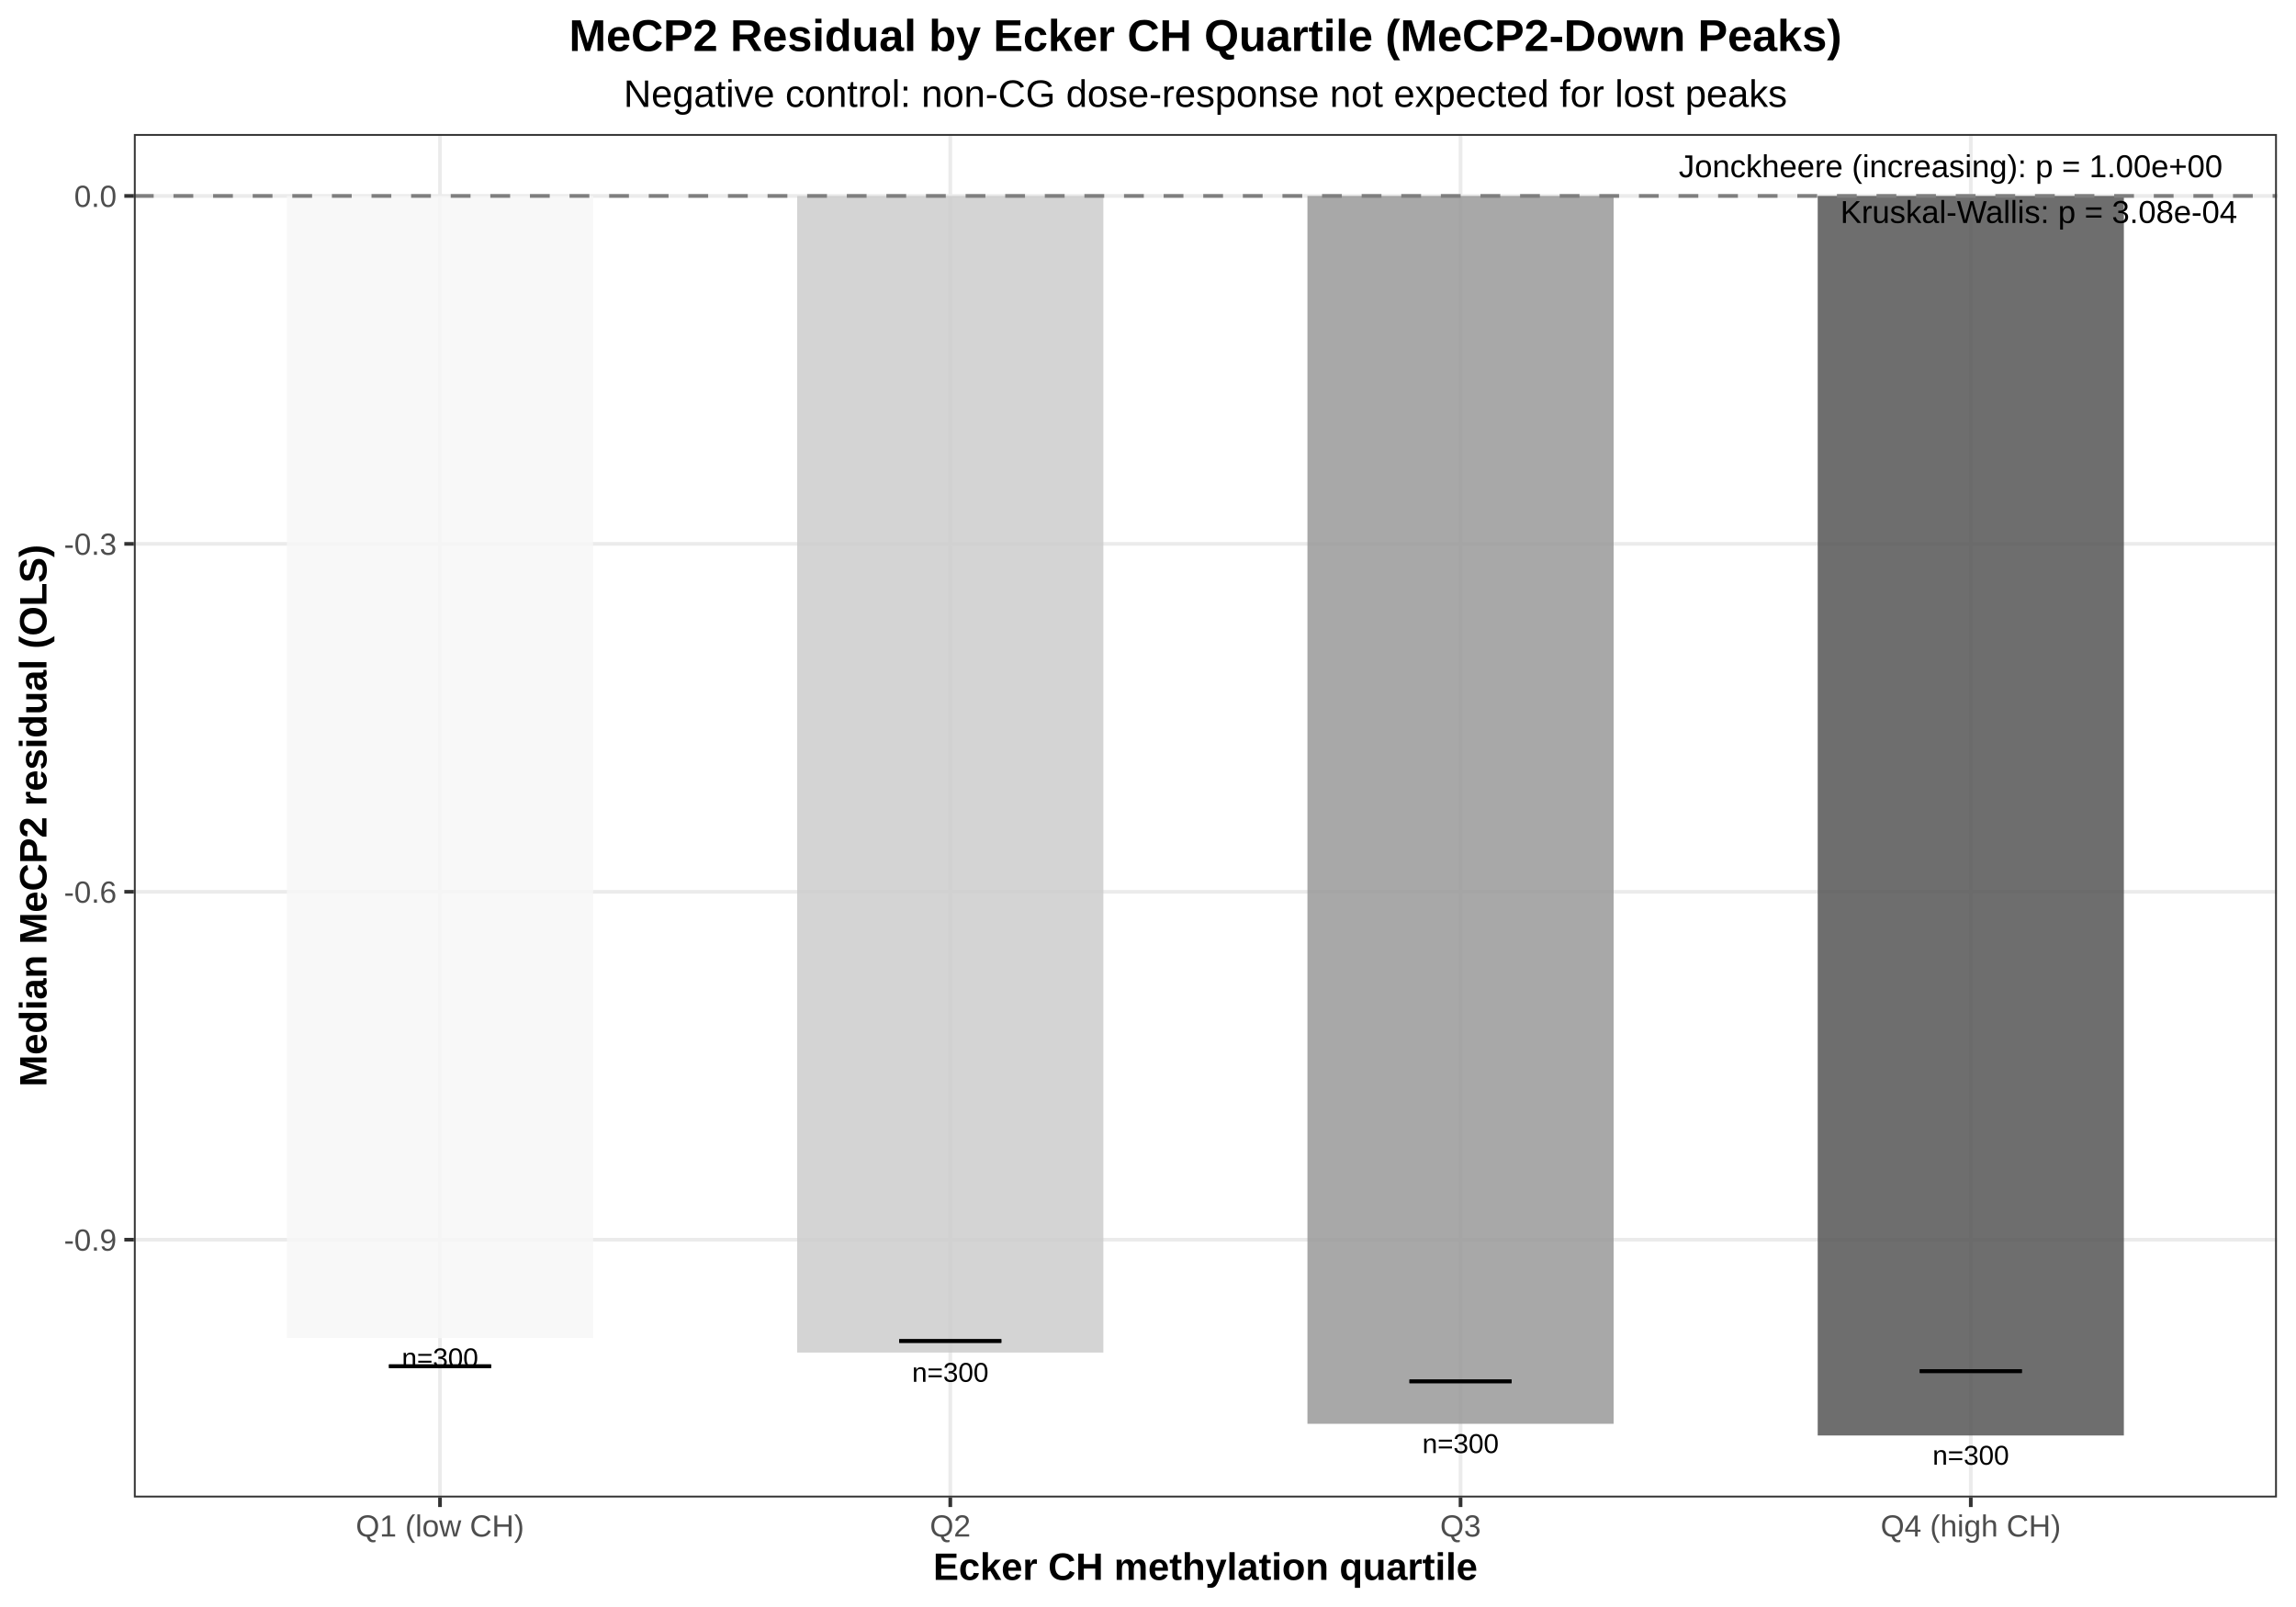
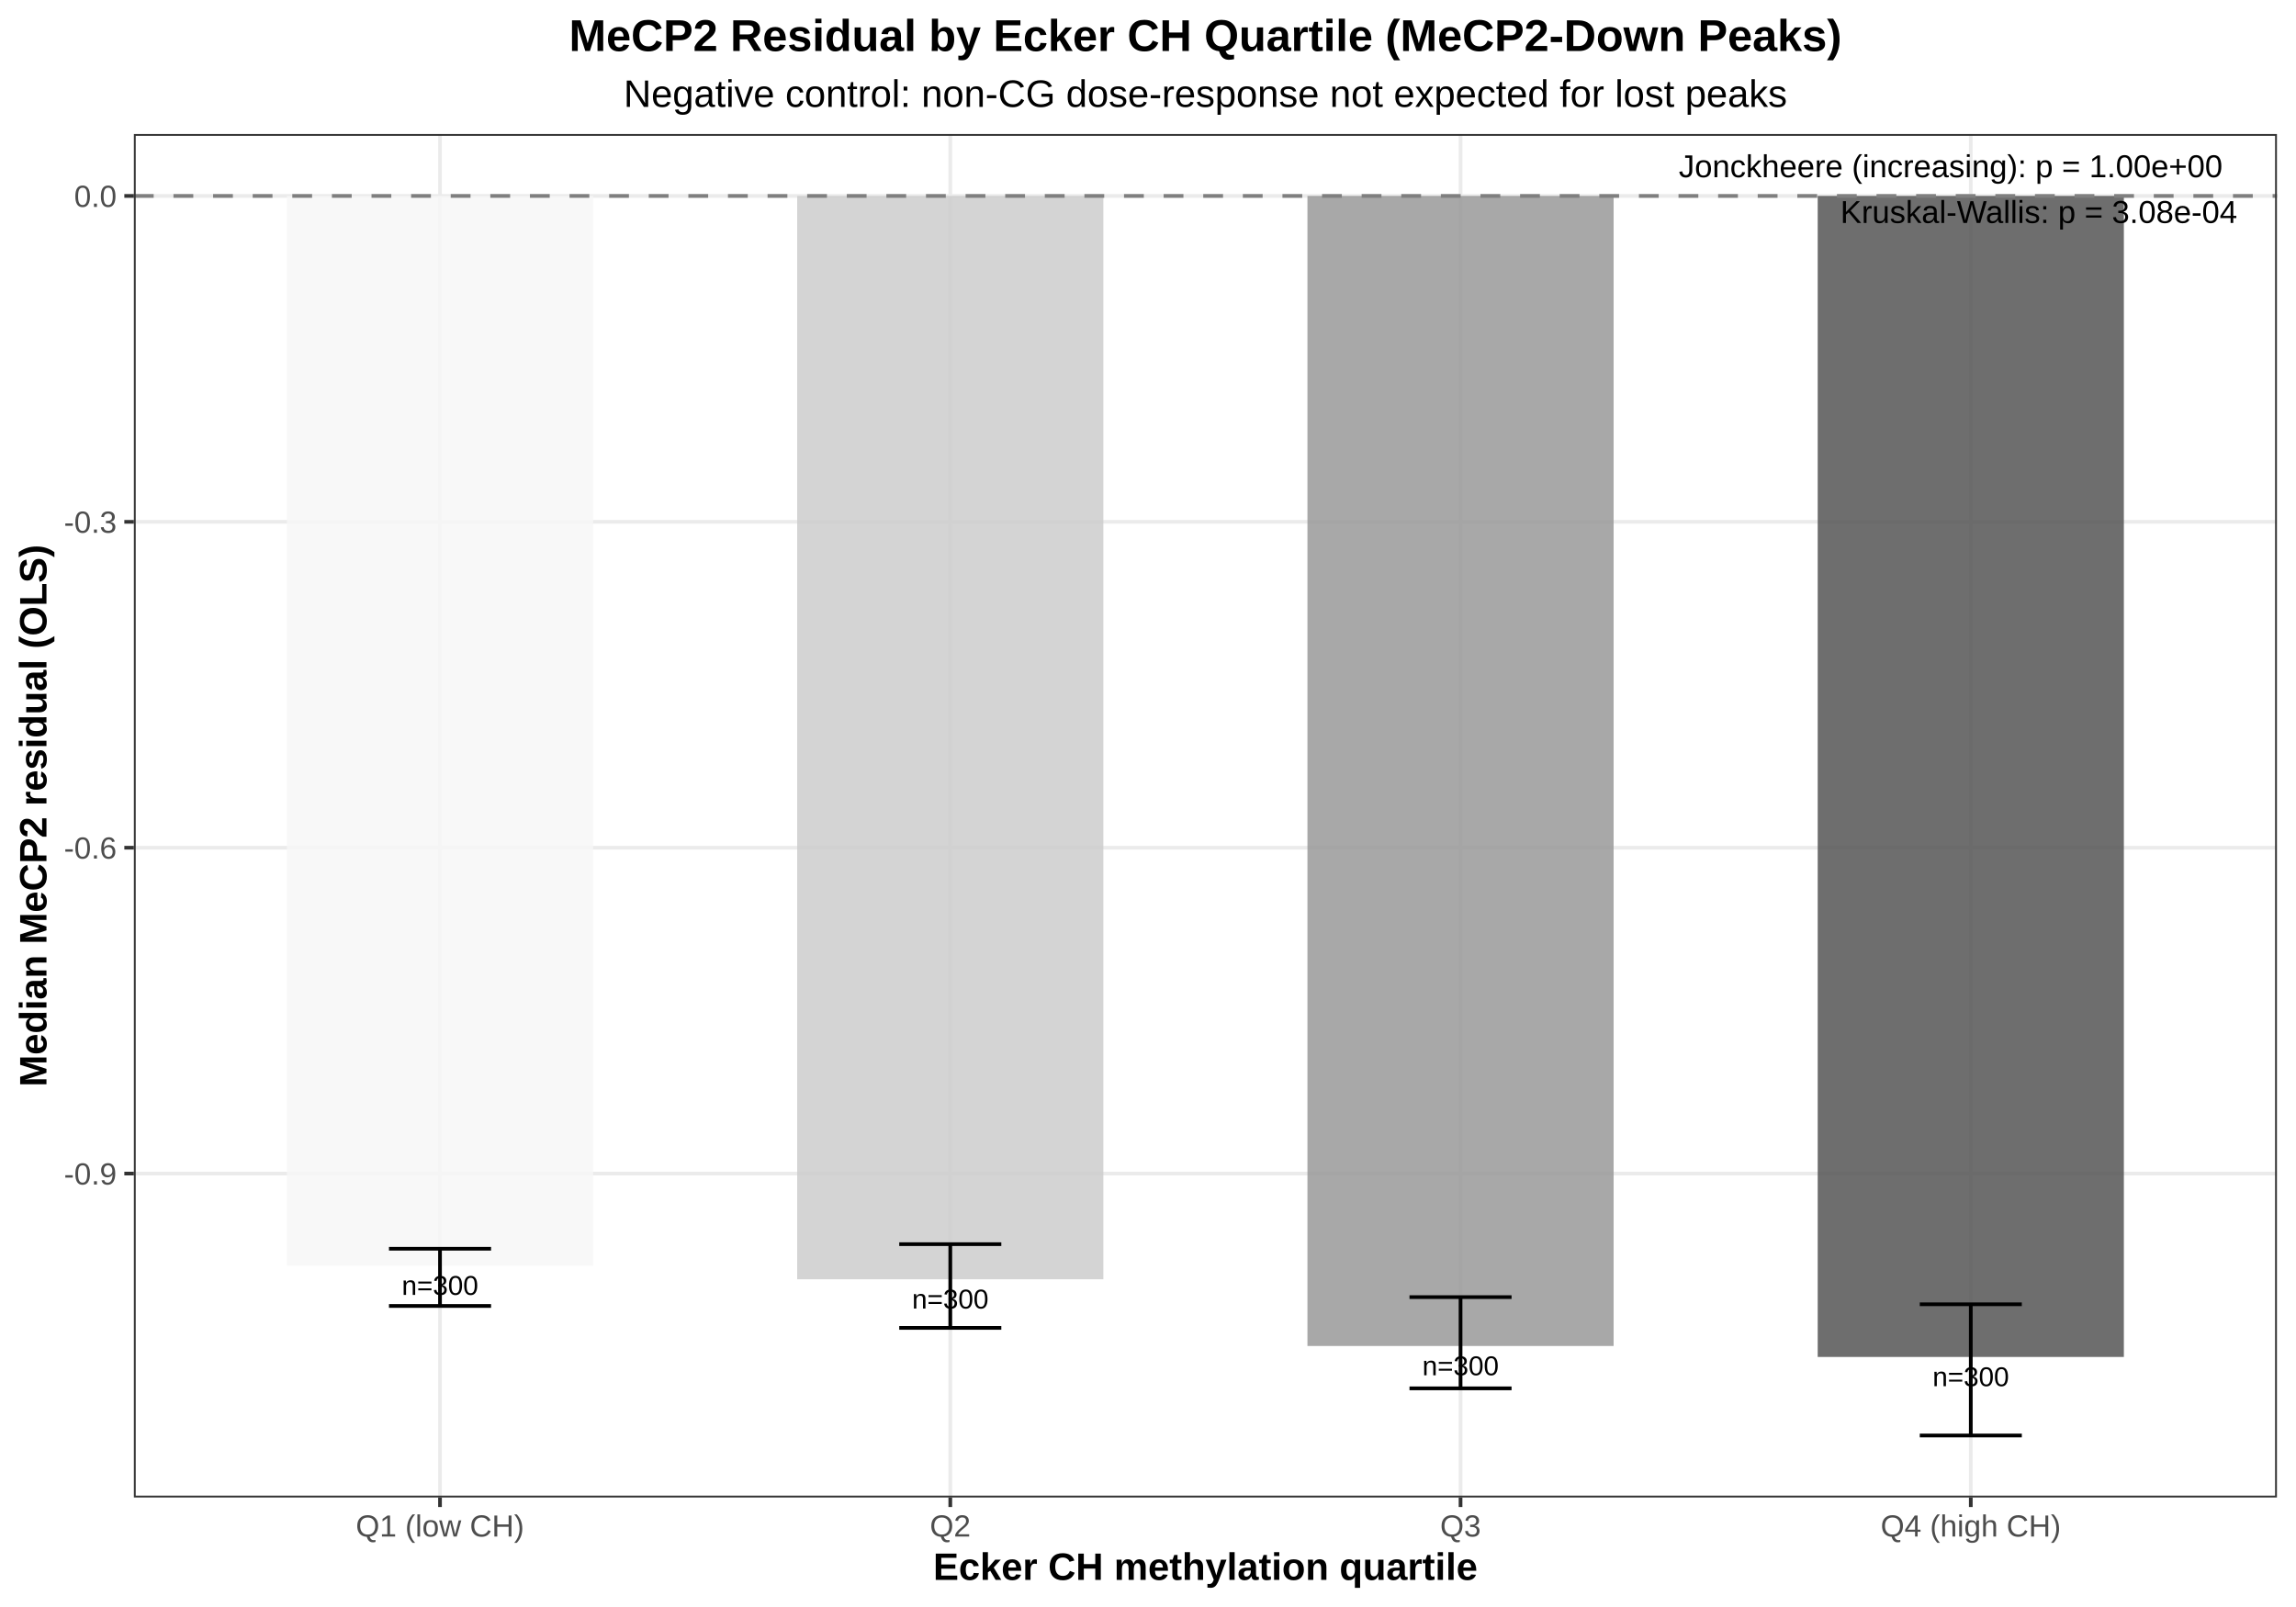
<svg xmlns="http://www.w3.org/2000/svg" width="720.00pt" height="504.00pt" viewBox="0 0 720.00 504.00">
  <g class="svglite">
    <defs>
      <style type="text/css">
    .svglite line, .svglite polyline, .svglite polygon, .svglite path, .svglite rect, .svglite circle {
      fill: none;
      stroke: #000000;
      stroke-linecap: round;
      stroke-linejoin: round;
      stroke-miterlimit: 10.00;
    }
    .svglite text {
      white-space: pre;
    }
    .svglite g.glyphgroup path {
      fill: inherit;
      stroke: none;
    }
  </style>
    </defs>
    <rect width="100%" height="100%" style="stroke: none; fill: #FFFFFF;" />
    <defs>
      <clipPath id="cpMC4wMHw3MjAuMDB8MC4wMHw1MDQuMDA=">
        <rect x="0.00" y="0.00" width="720.00" height="504.00" />
      </clipPath>
    </defs>
    <g clip-path="url(#cpMC4wMHw3MjAuMDB8MC4wMHw1MDQuMDA=)">
      <rect x="0.00" y="-0" width="720.00" height="504.00" style="stroke-width: 1.16; stroke: #FFFFFF; fill: #FFFFFF;" />
    </g>
    <defs>
      <clipPath id="cpNDEuOTh8NzE0LjAyfDQyLjAyfDQ2OS42NQ==">
        <rect x="41.98" y="42.02" width="672.04" height="427.64" />
      </clipPath>
    </defs>
    <g clip-path="url(#cpNDEuOTh8NzE0LjAyfDQyLjAyfDQ2OS42NQ==)">
      <rect x="41.98" y="42.02" width="672.04" height="427.64" style="stroke-width: 1.16; stroke: none; fill: #FFFFFF;" />
-       <polyline points="41.98,388.80 714.02,388.80 " style="stroke-width: 1.16; stroke: #EBEBEB; stroke-linecap: butt;" />
-       <polyline points="41.98,279.69 714.02,279.69 " style="stroke-width: 1.16; stroke: #EBEBEB; stroke-linecap: butt;" />
-       <polyline points="41.98,170.57 714.02,170.57 " style="stroke-width: 1.16; stroke: #EBEBEB; stroke-linecap: butt;" />
+       <polyline points="41.98,368.06 714.02,368.06 " style="stroke-width: 1.16; stroke: #EBEBEB; stroke-linecap: butt;" />
+       <polyline points="41.98,265.86 714.02,265.86 " style="stroke-width: 1.16; stroke: #EBEBEB; stroke-linecap: butt;" />
+       <polyline points="41.98,163.66 714.02,163.66 " style="stroke-width: 1.16; stroke: #EBEBEB; stroke-linecap: butt;" />
      <polyline points="41.98,61.45 714.02,61.45 " style="stroke-width: 1.16; stroke: #EBEBEB; stroke-linecap: butt;" />
      <polyline points="137.98,469.65 137.98,42.02 " style="stroke-width: 1.16; stroke: #EBEBEB; stroke-linecap: butt;" />
      <polyline points="298.00,469.65 298.00,42.02 " style="stroke-width: 1.16; stroke: #EBEBEB; stroke-linecap: butt;" />
      <polyline points="458.01,469.65 458.01,42.02 " style="stroke-width: 1.16; stroke: #EBEBEB; stroke-linecap: butt;" />
      <polyline points="618.02,469.65 618.02,42.02 " style="stroke-width: 1.16; stroke: #EBEBEB; stroke-linecap: butt;" />
-       <rect x="89.98" y="61.45" width="96.01" height="358.18" style="stroke-width: 1.16; stroke: none; stroke-linecap: butt; stroke-linejoin: miter; fill: #F7F7F7; fill-opacity: 0.85;" />
-       <rect x="249.99" y="61.45" width="96.01" height="362.75" style="stroke-width: 1.16; stroke: none; stroke-linecap: butt; stroke-linejoin: miter; fill: #CCCCCC; fill-opacity: 0.85;" />
-       <rect x="410.00" y="61.45" width="96.01" height="385.09" style="stroke-width: 1.16; stroke: none; stroke-linecap: butt; stroke-linejoin: miter; fill: #999999; fill-opacity: 0.85;" />
-       <rect x="570.01" y="61.45" width="96.01" height="388.76" style="stroke-width: 1.16; stroke: none; stroke-linecap: butt; stroke-linejoin: miter; fill: #555555; fill-opacity: 0.85;" />
-       <polyline points="121.98,428.49 153.99,428.49 " style="stroke-width: 1.16; stroke-linecap: butt;" />
-       <polyline points="137.98,428.49 137.98,428.49 " style="stroke-width: 1.16; stroke-linecap: butt;" />
-       <polyline points="121.98,428.49 153.99,428.49 " style="stroke-width: 1.16; stroke-linecap: butt;" />
-       <polyline points="281.99,420.58 314.00,420.58 " style="stroke-width: 1.16; stroke-linecap: butt;" />
-       <polyline points="298.00,420.58 298.00,420.58 " style="stroke-width: 1.16; stroke-linecap: butt;" />
-       <polyline points="281.99,420.58 314.00,420.58 " style="stroke-width: 1.16; stroke-linecap: butt;" />
-       <polyline points="442.00,433.23 474.01,433.23 " style="stroke-width: 1.16; stroke-linecap: butt;" />
-       <polyline points="458.01,433.23 458.01,433.23 " style="stroke-width: 1.16; stroke-linecap: butt;" />
-       <polyline points="442.00,433.23 474.01,433.23 " style="stroke-width: 1.16; stroke-linecap: butt;" />
-       <polyline points="602.02,430.03 634.02,430.03 " style="stroke-width: 1.16; stroke-linecap: butt;" />
-       <polyline points="618.02,430.03 618.02,430.03 " style="stroke-width: 1.16; stroke-linecap: butt;" />
-       <polyline points="602.02,430.03 634.02,430.03 " style="stroke-width: 1.16; stroke-linecap: butt;" />
+       <rect x="89.98" y="61.45" width="96.01" height="335.49" style="stroke-width: 1.16; stroke: none; stroke-linecap: butt; stroke-linejoin: miter; fill: #F7F7F7; fill-opacity: 0.85;" />
+       <rect x="249.99" y="61.45" width="96.01" height="339.77" style="stroke-width: 1.16; stroke: none; stroke-linecap: butt; stroke-linejoin: miter; fill: #CCCCCC; fill-opacity: 0.85;" />
+       <rect x="410.00" y="61.45" width="96.01" height="360.69" style="stroke-width: 1.16; stroke: none; stroke-linecap: butt; stroke-linejoin: miter; fill: #999999; fill-opacity: 0.85;" />
+       <rect x="570.01" y="61.45" width="96.01" height="364.13" style="stroke-width: 1.16; stroke: none; stroke-linecap: butt; stroke-linejoin: miter; fill: #555555; fill-opacity: 0.85;" />
+       <polyline points="121.98,391.64 153.99,391.64 " style="stroke-width: 1.16; stroke-linecap: butt;" />
+       <polyline points="137.98,391.64 137.98,409.58 " style="stroke-width: 1.16; stroke-linecap: butt;" />
+       <polyline points="121.98,409.58 153.99,409.58 " style="stroke-width: 1.16; stroke-linecap: butt;" />
+       <polyline points="281.99,390.20 314.00,390.20 " style="stroke-width: 1.16; stroke-linecap: butt;" />
+       <polyline points="298.00,390.20 298.00,416.46 " style="stroke-width: 1.16; stroke-linecap: butt;" />
+       <polyline points="281.99,416.46 314.00,416.46 " style="stroke-width: 1.16; stroke-linecap: butt;" />
+       <polyline points="442.00,406.81 474.01,406.81 " style="stroke-width: 1.16; stroke-linecap: butt;" />
+       <polyline points="458.01,406.81 458.01,435.43 " style="stroke-width: 1.16; stroke-linecap: butt;" />
+       <polyline points="442.00,435.43 474.01,435.43 " style="stroke-width: 1.16; stroke-linecap: butt;" />
+       <polyline points="602.02,409.06 634.02,409.06 " style="stroke-width: 1.16; stroke-linecap: butt;" />
+       <polyline points="618.02,409.06 618.02,450.21 " style="stroke-width: 1.16; stroke-linecap: butt;" />
+       <polyline points="602.02,450.21 634.02,450.21 " style="stroke-width: 1.16; stroke-linecap: butt;" />
      <line x1="41.98" y1="61.45" x2="714.02" y2="61.45" style="stroke-width: 1.16; stroke: #7F7F7F; stroke-dasharray: 6.21,6.21; stroke-linecap: butt;" />
-       <text x="137.98" y="428.81" text-anchor="middle" style="font-size: 8.54px; font-family: &quot;Arial&quot;;" textLength="23.98px" lengthAdjust="spacingAndGlyphs">n=300</text>
-       <text x="298.00" y="433.38" text-anchor="middle" style="font-size: 8.54px; font-family: &quot;Arial&quot;;" textLength="23.98px" lengthAdjust="spacingAndGlyphs">n=300</text>
-       <text x="458.01" y="455.71" text-anchor="middle" style="font-size: 8.54px; font-family: &quot;Arial&quot;;" textLength="23.98px" lengthAdjust="spacingAndGlyphs">n=300</text>
-       <text x="618.02" y="459.38" text-anchor="middle" style="font-size: 8.54px; font-family: &quot;Arial&quot;;" textLength="23.98px" lengthAdjust="spacingAndGlyphs">n=300</text>
+       <text x="137.98" y="406.12" text-anchor="middle" style="font-size: 8.54px; font-family: &quot;Arial&quot;;" textLength="23.98px" lengthAdjust="spacingAndGlyphs">n=300</text>
+       <text x="298.00" y="410.39" text-anchor="middle" style="font-size: 8.54px; font-family: &quot;Arial&quot;;" textLength="23.98px" lengthAdjust="spacingAndGlyphs">n=300</text>
+       <text x="458.01" y="431.32" text-anchor="middle" style="font-size: 8.54px; font-family: &quot;Arial&quot;;" textLength="23.98px" lengthAdjust="spacingAndGlyphs">n=300</text>
+       <text x="618.02" y="434.75" text-anchor="middle" style="font-size: 8.54px; font-family: &quot;Arial&quot;;" textLength="23.98px" lengthAdjust="spacingAndGlyphs">n=300</text>
      <text x="696.98" y="55.59" text-anchor="end" style="font-size: 9.96px; font-family: &quot;Arial&quot;;" textLength="170.39px" lengthAdjust="spacingAndGlyphs">Jonckheere (increasing): p = 1.00e+00</text>
      <text x="701.58" y="69.93" text-anchor="end" style="font-size: 9.96px; font-family: &quot;Arial&quot;;" textLength="124.38px" lengthAdjust="spacingAndGlyphs">Kruskal-Wallis: p = 3.08e-04</text>
      <rect x="41.98" y="42.02" width="672.04" height="427.64" style="stroke-width: 1.16; stroke: #333333;" />
    </g>
    <g clip-path="url(#cpMC4wMHw3MjAuMDB8MC4wMHw1MDQuMDA=)">
-       <text x="36.60" y="392.24" text-anchor="end" style="font-size: 9.60px;fill: #4D4D4D; font-family: &quot;Arial&quot;;" textLength="16.52px" lengthAdjust="spacingAndGlyphs">-0.9</text>
-       <text x="36.60" y="283.12" text-anchor="end" style="font-size: 9.60px;fill: #4D4D4D; font-family: &quot;Arial&quot;;" textLength="16.52px" lengthAdjust="spacingAndGlyphs">-0.6</text>
-       <text x="36.60" y="174.00" text-anchor="end" style="font-size: 9.60px;fill: #4D4D4D; font-family: &quot;Arial&quot;;" textLength="16.52px" lengthAdjust="spacingAndGlyphs">-0.3</text>
+       <text x="36.60" y="371.50" text-anchor="end" style="font-size: 9.60px;fill: #4D4D4D; font-family: &quot;Arial&quot;;" textLength="16.52px" lengthAdjust="spacingAndGlyphs">-0.9</text>
+       <text x="36.60" y="269.29" text-anchor="end" style="font-size: 9.60px;fill: #4D4D4D; font-family: &quot;Arial&quot;;" textLength="16.52px" lengthAdjust="spacingAndGlyphs">-0.6</text>
+       <text x="36.60" y="167.09" text-anchor="end" style="font-size: 9.60px;fill: #4D4D4D; font-family: &quot;Arial&quot;;" textLength="16.52px" lengthAdjust="spacingAndGlyphs">-0.3</text>
      <text x="36.60" y="64.89" text-anchor="end" style="font-size: 9.60px;fill: #4D4D4D; font-family: &quot;Arial&quot;;" textLength="13.33px" lengthAdjust="spacingAndGlyphs">0.0</text>
-       <polyline points="38.99,388.80 41.98,388.80 " style="stroke-width: 1.16; stroke: #333333; stroke-linecap: butt;" />
-       <polyline points="38.99,279.69 41.98,279.69 " style="stroke-width: 1.16; stroke: #333333; stroke-linecap: butt;" />
-       <polyline points="38.99,170.57 41.98,170.57 " style="stroke-width: 1.16; stroke: #333333; stroke-linecap: butt;" />
+       <polyline points="38.99,368.06 41.98,368.06 " style="stroke-width: 1.16; stroke: #333333; stroke-linecap: butt;" />
+       <polyline points="38.99,265.86 41.98,265.86 " style="stroke-width: 1.16; stroke: #333333; stroke-linecap: butt;" />
+       <polyline points="38.99,163.66 41.98,163.66 " style="stroke-width: 1.16; stroke: #333333; stroke-linecap: butt;" />
      <polyline points="38.99,61.45 41.98,61.45 " style="stroke-width: 1.16; stroke: #333333; stroke-linecap: butt;" />
      <polyline points="137.98,472.64 137.98,469.65 " style="stroke-width: 1.16; stroke: #333333; stroke-linecap: butt;" />
      <polyline points="298.00,472.64 298.00,469.65 " style="stroke-width: 1.16; stroke: #333333; stroke-linecap: butt;" />
      <polyline points="458.01,472.64 458.01,469.65 " style="stroke-width: 1.16; stroke: #333333; stroke-linecap: butt;" />
      <polyline points="618.02,472.64 618.02,469.65 " style="stroke-width: 1.16; stroke: #333333; stroke-linecap: butt;" />
      <text x="137.98" y="481.90" text-anchor="middle" style="font-size: 9.60px;fill: #4D4D4D; font-family: &quot;Arial&quot;;" textLength="52.73px" lengthAdjust="spacingAndGlyphs">Q1 (low CH)</text>
      <text x="298.00" y="481.90" text-anchor="middle" style="font-size: 9.60px;fill: #4D4D4D; font-family: &quot;Arial&quot;;" textLength="12.80px" lengthAdjust="spacingAndGlyphs">Q2</text>
      <text x="458.01" y="481.90" text-anchor="middle" style="font-size: 9.60px;fill: #4D4D4D; font-family: &quot;Arial&quot;;" textLength="12.80px" lengthAdjust="spacingAndGlyphs">Q3</text>
      <text x="618.02" y="481.90" text-anchor="middle" style="font-size: 9.60px;fill: #4D4D4D; font-family: &quot;Arial&quot;;" textLength="56.47px" lengthAdjust="spacingAndGlyphs">Q4 (high CH)</text>
      <text x="378.00" y="495.50" text-anchor="middle" style="font-size: 12.00px; font-weight: bold; font-family: &quot;Arial&quot;;" textLength="170.67px" lengthAdjust="spacingAndGlyphs">Ecker CH methylation quartile</text>
      <text transform="translate(14.57,255.83) rotate(-90)" text-anchor="middle" style="font-size: 12.00px; font-weight: bold; font-family: &quot;Arial&quot;;" textLength="169.98px" lengthAdjust="spacingAndGlyphs">Median MeCP2 residual (OLS)</text>
      <text x="378.00" y="33.52" text-anchor="middle" style="font-size: 12.00px; font-family: &quot;Arial&quot;;" textLength="364.77px" lengthAdjust="spacingAndGlyphs">Negative control: non-CG dose-response not expected for lost peaks</text>
      <text x="378.00" y="16.00" text-anchor="middle" style="font-size: 14.00px; font-weight: bold; font-family: &quot;Arial&quot;;" textLength="399.02px" lengthAdjust="spacingAndGlyphs">MeCP2 Residual by Ecker CH Quartile (MeCP2-Down Peaks)</text>
    </g>
  </g>
</svg>
